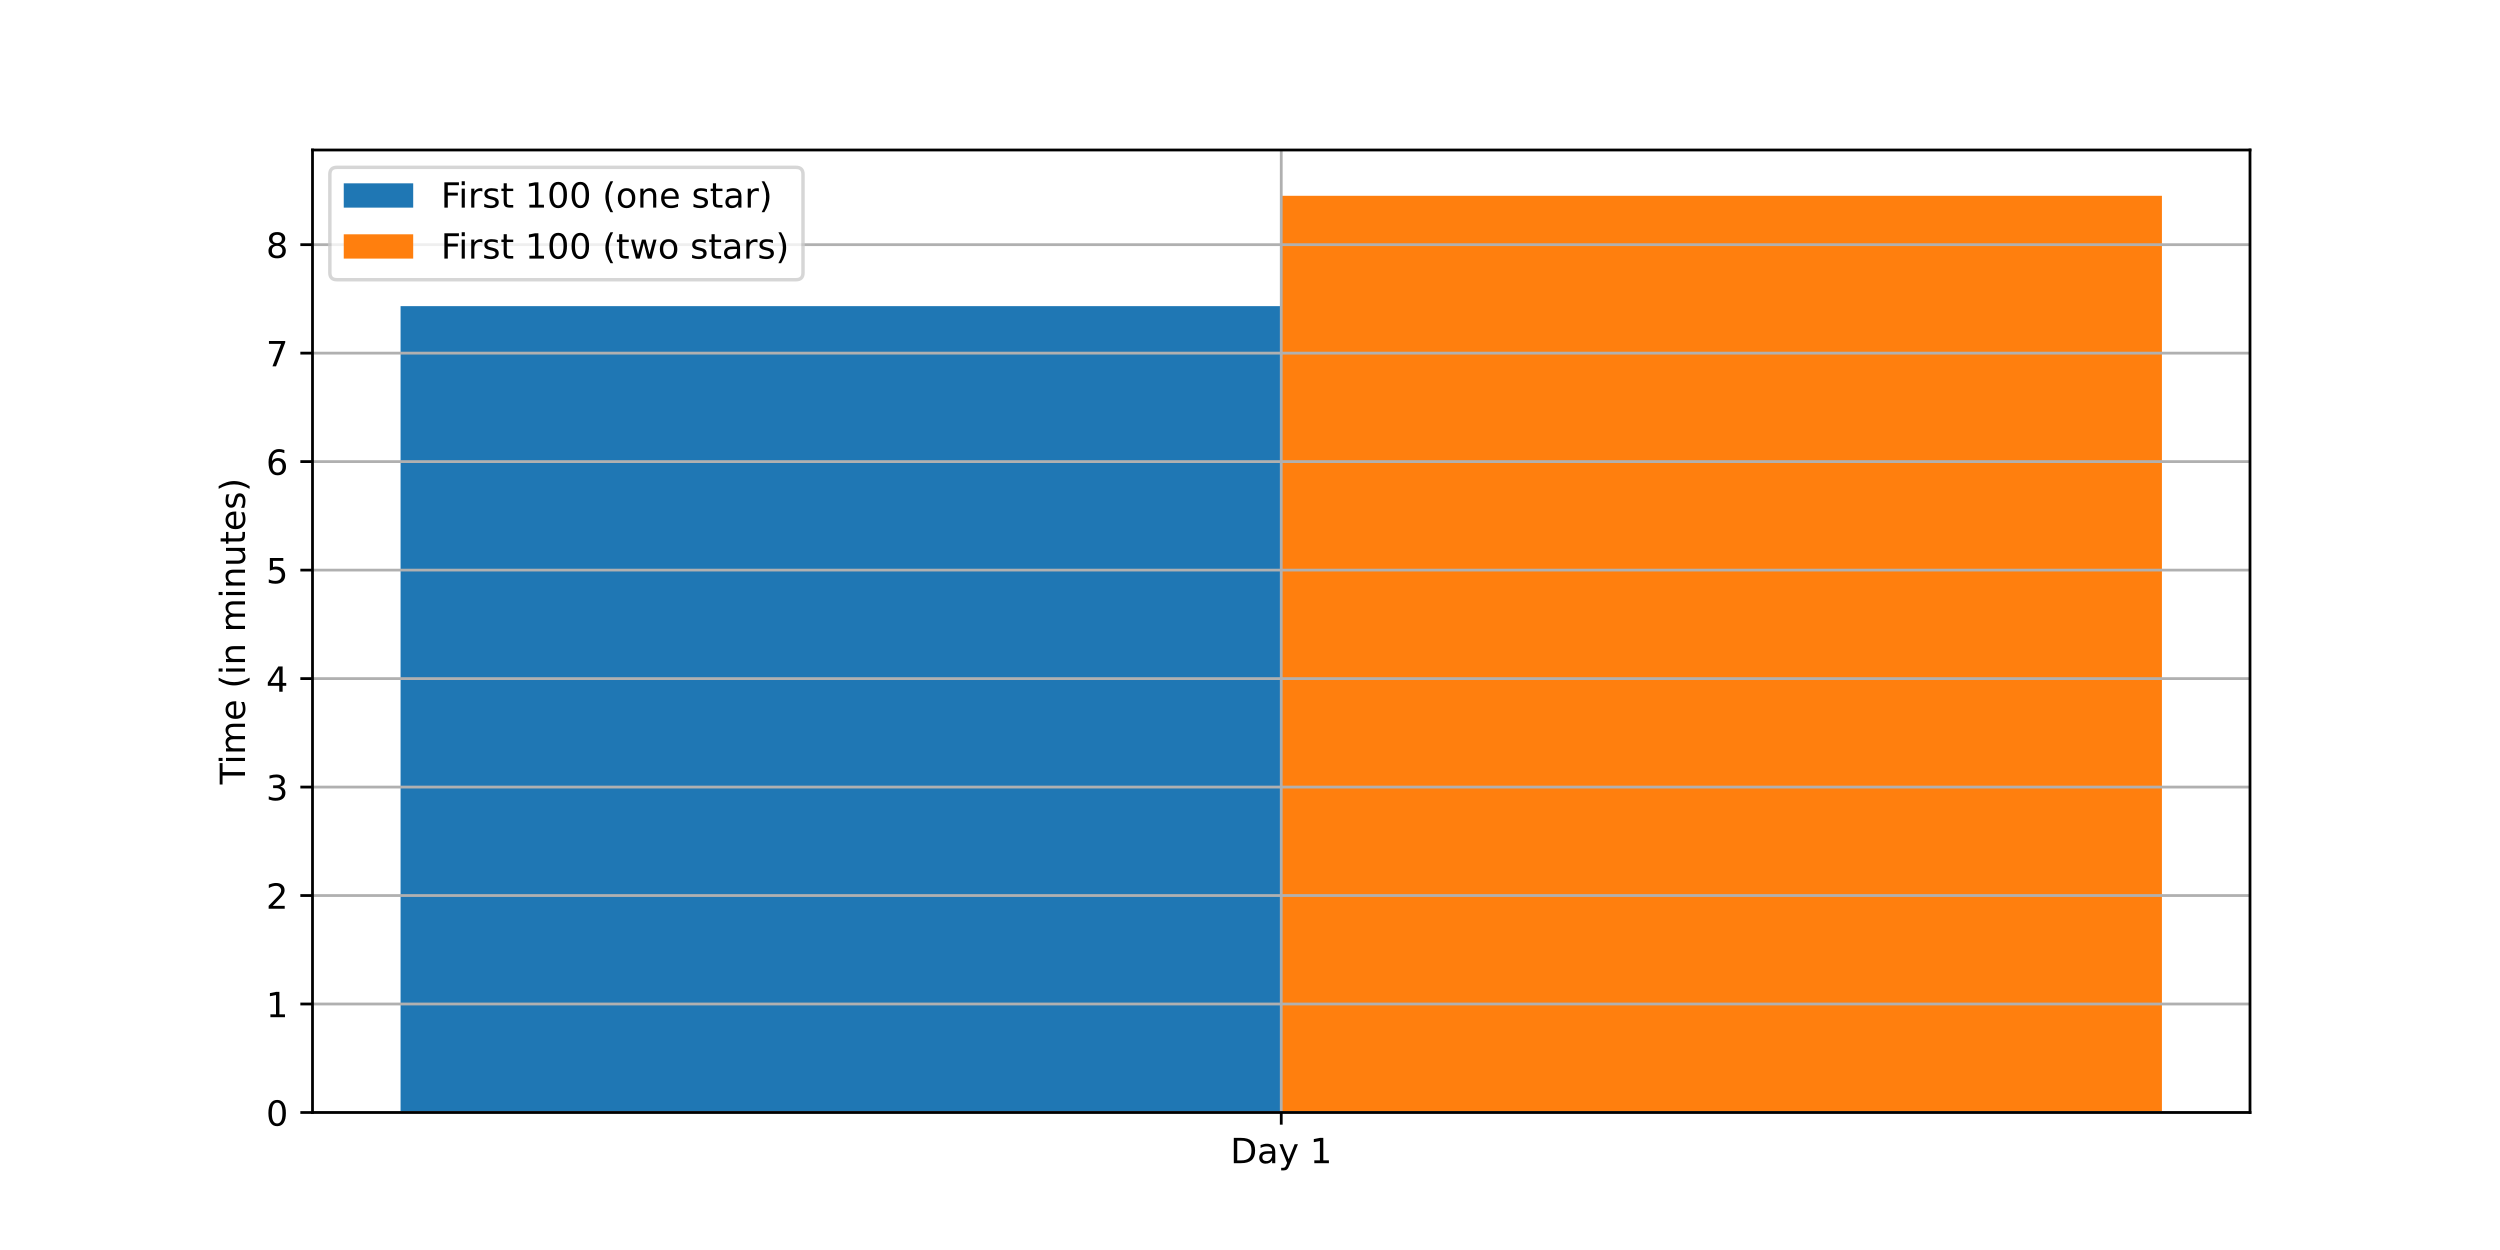
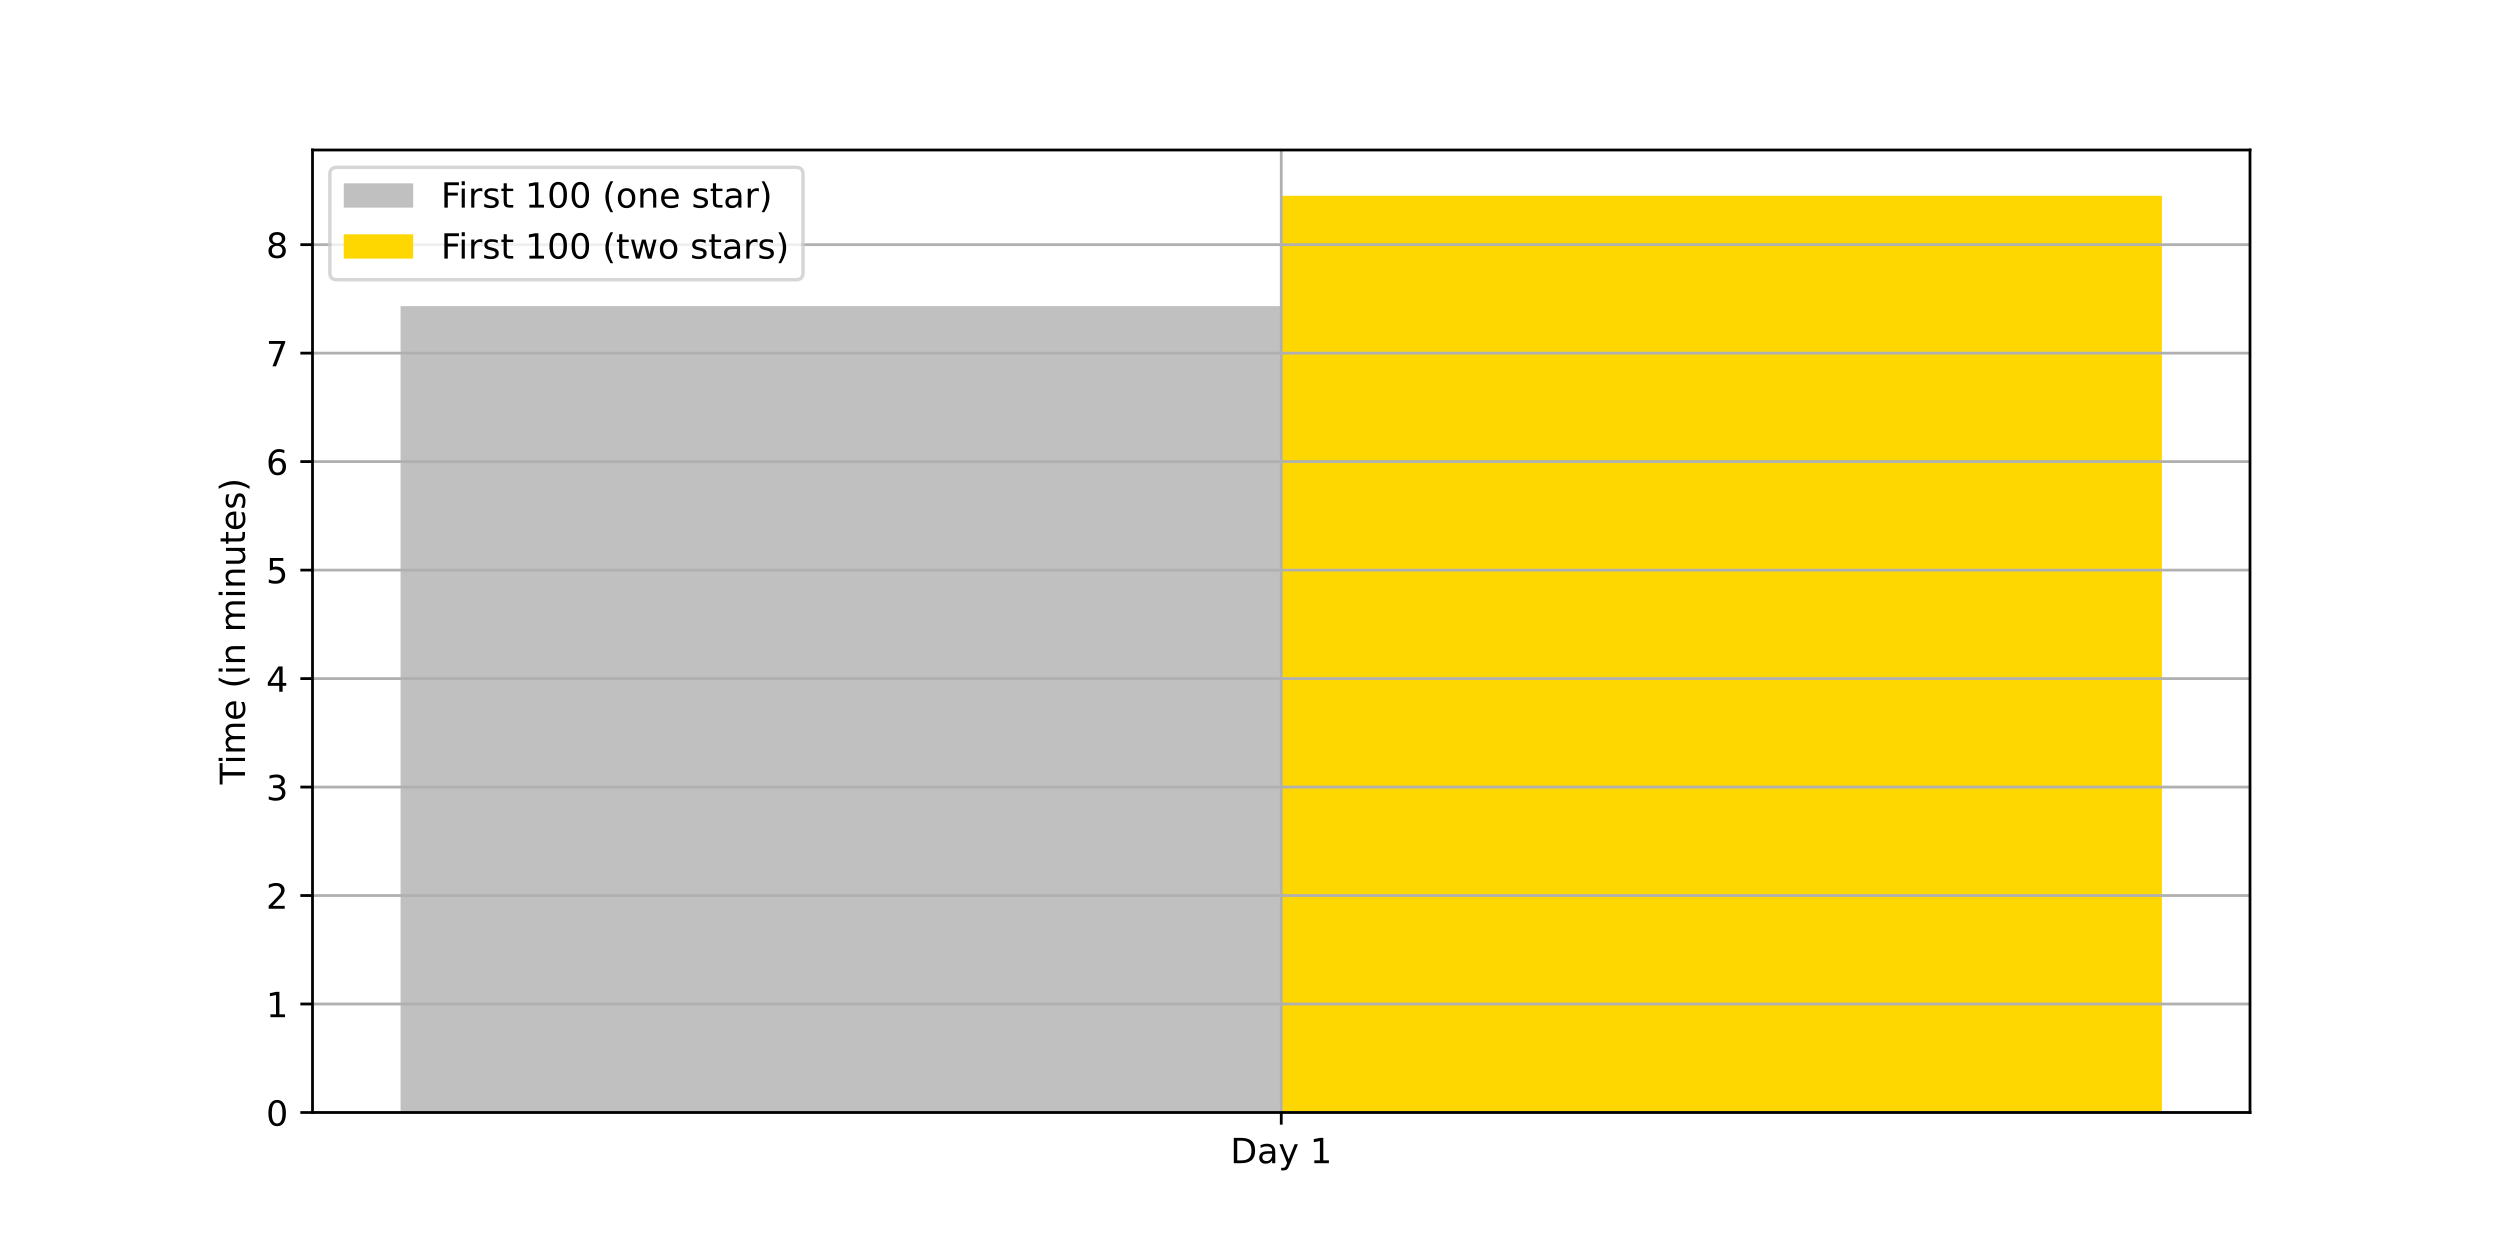
<svg xmlns="http://www.w3.org/2000/svg" xmlns:xlink="http://www.w3.org/1999/xlink" height="360pt" version="1.1" viewBox="0 0 720 360" width="720pt">
  <defs>
    <style type="text/css">*{stroke-linecap:butt;stroke-linejoin:round;}</style>
  </defs>
  <g id="figure_1">
    <g id="patch_1">
      <path d="M 0 360  L 720 360  L 720 0  L 0 0  z " style="fill:#ffffff;" />
    </g>
    <g id="axes_1">
      <g id="patch_2">
        <path d="M 90 320.4  L 648 320.4  L 648 43.2  L 90 43.2  z " style="fill:#ffffff;" />
      </g>
      <g id="patch_3">
-         <path clip-path="url(#p06e6b87dc0)" d="M 115.364 320.4  L 369 320.4  L 369 88.163  L 115.364 88.163  z " style="fill:#1f77b4;" />
+         <path clip-path="url(#pcc379d9b92)" d="M 115.364 320.4  L 369 320.4  L 369 88.163  L 115.364 88.163  z " style="fill:#c0c0c0;" />
      </g>
      <g id="patch_4">
-         <path clip-path="url(#p06e6b87dc0)" d="M 369 320.4  L 622.636 320.4  L 622.636 56.4  L 369 56.4  z " style="fill:#ff7f0e;" />
+         <path clip-path="url(#pcc379d9b92)" d="M 369 320.4  L 622.636 320.4  L 622.636 56.4  L 369 56.4  z " style="fill:#ffd700;" />
      </g>
      <g id="matplotlib.axis_1">
        <g id="xtick_1">
          <g id="line2d_1">
-             <path clip-path="url(#p06e6b87dc0)" d="M 369 320.4  L 369 43.2  " style="fill:none;stroke:#b0b0b0;stroke-linecap:square;stroke-width:0.8;" />
+             <path clip-path="url(#pcc379d9b92)" d="M 369 320.4  L 369 43.2  " style="fill:none;stroke:#b0b0b0;stroke-linecap:square;stroke-width:0.8;" />
          </g>
          <g id="line2d_2">
            <defs>
-               <path d="M 0 0  L 0 3.5  " id="m9510d23e56" style="stroke:#000000;stroke-width:0.8;" />
-             </defs>
-             <g>
-               <use style="stroke:#000000;stroke-width:0.8;" x="369" xlink:href="#m9510d23e56" y="320.4" />
+               <path d="M 0 0  L 0 3.5  " id="m965ede09d1" style="stroke:#000000;stroke-width:0.8;" />
+             </defs>
+             <g>
+               <use style="stroke:#000000;stroke-width:0.8;" x="369" xlink:href="#m965ede09d1" y="320.4" />
            </g>
          </g>
          <g id="text_1">
            <g transform="translate(354.3562 334.9984)scale(0.1 -0.1)">
              <defs>
                <path d="M 19.672 64.797  L 19.672 8.109  L 31.594 8.109  Q 46.688 8.109 53.688 14.938  Q 60.688 21.781 60.688 36.531  Q 60.688 51.172 53.688 57.984  Q 46.688 64.797 31.594 64.797  z M 9.812 72.906  L 30.078 72.906  Q 51.266 72.906 61.172 64.094  Q 71.094 55.281 71.094 36.531  Q 71.094 17.672 61.125 8.828  Q 51.172 0 30.078 0  L 9.812 0  z " id="DejaVuSans-68" />
                <path d="M 34.281 27.484  Q 23.391 27.484 19.188 25  Q 14.984 22.516 14.984 16.5  Q 14.984 11.719 18.141 8.906  Q 21.297 6.109 26.703 6.109  Q 34.188 6.109 38.703 11.406  Q 43.219 16.703 43.219 25.484  L 43.219 27.484  z M 52.203 31.203  L 52.203 0  L 43.219 0  L 43.219 8.297  Q 40.141 3.328 35.547 0.953  Q 30.953 -1.422 24.312 -1.422  Q 15.922 -1.422 10.953 3.297  Q 6 8.016 6 15.922  Q 6 25.141 12.172 29.828  Q 18.359 34.516 30.609 34.516  L 43.219 34.516  L 43.219 35.406  Q 43.219 41.609 39.141 45  Q 35.062 48.391 27.688 48.391  Q 23 48.391 18.547 47.266  Q 14.109 46.141 10.016 43.891  L 10.016 52.203  Q 14.938 54.109 19.578 55.047  Q 24.219 56 28.609 56  Q 40.484 56 46.344 49.844  Q 52.203 43.703 52.203 31.203  z " id="DejaVuSans-97" />
                <path d="M 32.172 -5.078  Q 28.375 -14.844 24.75 -17.812  Q 21.141 -20.797 15.094 -20.797  L 7.906 -20.797  L 7.906 -13.281  L 13.188 -13.281  Q 16.891 -13.281 18.938 -11.516  Q 21 -9.766 23.484 -3.219  L 25.094 0.875  L 2.984 54.688  L 12.5 54.688  L 29.594 11.922  L 46.688 54.688  L 56.203 54.688  z " id="DejaVuSans-121" />
                <path id="DejaVuSans-32" />
                <path d="M 12.406 8.297  L 28.516 8.297  L 28.516 63.922  L 10.984 60.406  L 10.984 69.391  L 28.422 72.906  L 38.281 72.906  L 38.281 8.297  L 54.391 8.297  L 54.391 0  L 12.406 0  z " id="DejaVuSans-49" />
              </defs>
              <use xlink:href="#DejaVuSans-68" />
              <use x="77.002" xlink:href="#DejaVuSans-97" />
              <use x="138.281" xlink:href="#DejaVuSans-121" />
              <use x="197.461" xlink:href="#DejaVuSans-32" />
              <use x="229.248" xlink:href="#DejaVuSans-49" />
            </g>
          </g>
        </g>
      </g>
      <g id="matplotlib.axis_2">
        <g id="ytick_1">
          <g id="line2d_3">
-             <path clip-path="url(#p06e6b87dc0)" d="M 90 320.4  L 648 320.4  " style="fill:none;stroke:#b0b0b0;stroke-linecap:square;stroke-width:0.8;" />
+             <path clip-path="url(#pcc379d9b92)" d="M 90 320.4  L 648 320.4  " style="fill:none;stroke:#b0b0b0;stroke-linecap:square;stroke-width:0.8;" />
          </g>
          <g id="line2d_4">
            <defs>
-               <path d="M 0 0  L -3.5 0  " id="m131ffc91fc" style="stroke:#000000;stroke-width:0.8;" />
-             </defs>
-             <g>
-               <use style="stroke:#000000;stroke-width:0.8;" x="90" xlink:href="#m131ffc91fc" y="320.4" />
+               <path d="M 0 0  L -3.5 0  " id="m4ff27b7f65" style="stroke:#000000;stroke-width:0.8;" />
+             </defs>
+             <g>
+               <use style="stroke:#000000;stroke-width:0.8;" x="90" xlink:href="#m4ff27b7f65" y="320.4" />
            </g>
          </g>
          <g id="text_2">
            <g transform="translate(76.6375 324.1992)scale(0.1 -0.1)">
              <defs>
                <path d="M 31.781 66.406  Q 24.172 66.406 20.328 58.906  Q 16.5 51.422 16.5 36.375  Q 16.5 21.391 20.328 13.891  Q 24.172 6.391 31.781 6.391  Q 39.453 6.391 43.281 13.891  Q 47.125 21.391 47.125 36.375  Q 47.125 51.422 43.281 58.906  Q 39.453 66.406 31.781 66.406  z M 31.781 74.219  Q 44.047 74.219 50.516 64.516  Q 56.984 54.828 56.984 36.375  Q 56.984 17.969 50.516 8.266  Q 44.047 -1.422 31.781 -1.422  Q 19.531 -1.422 13.062 8.266  Q 6.594 17.969 6.594 36.375  Q 6.594 54.828 13.062 64.516  Q 19.531 74.219 31.781 74.219  z " id="DejaVuSans-48" />
              </defs>
              <use xlink:href="#DejaVuSans-48" />
            </g>
          </g>
        </g>
        <g id="ytick_2">
          <g id="line2d_5">
-             <path clip-path="url(#p06e6b87dc0)" d="M 90 289.157  L 648 289.157  " style="fill:none;stroke:#b0b0b0;stroke-linecap:square;stroke-width:0.8;" />
+             <path clip-path="url(#pcc379d9b92)" d="M 90 289.157  L 648 289.157  " style="fill:none;stroke:#b0b0b0;stroke-linecap:square;stroke-width:0.8;" />
          </g>
          <g id="line2d_6">
            <g>
-               <use style="stroke:#000000;stroke-width:0.8;" x="90" xlink:href="#m131ffc91fc" y="289.157" />
+               <use style="stroke:#000000;stroke-width:0.8;" x="90" xlink:href="#m4ff27b7f65" y="289.157" />
            </g>
          </g>
          <g id="text_3">
            <g transform="translate(76.6375 292.9566)scale(0.1 -0.1)">
              <use xlink:href="#DejaVuSans-49" />
            </g>
          </g>
        </g>
        <g id="ytick_3">
          <g id="line2d_7">
-             <path clip-path="url(#p06e6b87dc0)" d="M 90 257.915  L 648 257.915  " style="fill:none;stroke:#b0b0b0;stroke-linecap:square;stroke-width:0.8;" />
+             <path clip-path="url(#pcc379d9b92)" d="M 90 257.915  L 648 257.915  " style="fill:none;stroke:#b0b0b0;stroke-linecap:square;stroke-width:0.8;" />
          </g>
          <g id="line2d_8">
            <g>
-               <use style="stroke:#000000;stroke-width:0.8;" x="90" xlink:href="#m131ffc91fc" y="257.915" />
+               <use style="stroke:#000000;stroke-width:0.8;" x="90" xlink:href="#m4ff27b7f65" y="257.915" />
            </g>
          </g>
          <g id="text_4">
            <g transform="translate(76.6375 261.714)scale(0.1 -0.1)">
              <defs>
                <path d="M 19.188 8.297  L 53.609 8.297  L 53.609 0  L 7.328 0  L 7.328 8.297  Q 12.938 14.109 22.625 23.891  Q 32.328 33.688 34.812 36.531  Q 39.547 41.844 41.422 45.531  Q 43.312 49.219 43.312 52.781  Q 43.312 58.594 39.234 62.25  Q 35.156 65.922 28.609 65.922  Q 23.969 65.922 18.812 64.312  Q 13.672 62.703 7.812 59.422  L 7.812 69.391  Q 13.766 71.781 18.938 73  Q 24.125 74.219 28.422 74.219  Q 39.75 74.219 46.484 68.547  Q 53.219 62.891 53.219 53.422  Q 53.219 48.922 51.531 44.891  Q 49.859 40.875 45.406 35.406  Q 44.188 33.984 37.641 27.219  Q 31.109 20.453 19.188 8.297  z " id="DejaVuSans-50" />
              </defs>
              <use xlink:href="#DejaVuSans-50" />
            </g>
          </g>
        </g>
        <g id="ytick_4">
          <g id="line2d_9">
-             <path clip-path="url(#p06e6b87dc0)" d="M 90 226.672  L 648 226.672  " style="fill:none;stroke:#b0b0b0;stroke-linecap:square;stroke-width:0.8;" />
+             <path clip-path="url(#pcc379d9b92)" d="M 90 226.672  L 648 226.672  " style="fill:none;stroke:#b0b0b0;stroke-linecap:square;stroke-width:0.8;" />
          </g>
          <g id="line2d_10">
            <g>
-               <use style="stroke:#000000;stroke-width:0.8;" x="90" xlink:href="#m131ffc91fc" y="226.672" />
+               <use style="stroke:#000000;stroke-width:0.8;" x="90" xlink:href="#m4ff27b7f65" y="226.672" />
            </g>
          </g>
          <g id="text_5">
            <g transform="translate(76.6375 230.4714)scale(0.1 -0.1)">
              <defs>
                <path d="M 40.578 39.312  Q 47.656 37.797 51.625 33  Q 55.609 28.219 55.609 21.188  Q 55.609 10.406 48.188 4.484  Q 40.766 -1.422 27.094 -1.422  Q 22.516 -1.422 17.656 -0.516  Q 12.797 0.391 7.625 2.203  L 7.625 11.719  Q 11.719 9.328 16.594 8.109  Q 21.484 6.891 26.812 6.891  Q 36.078 6.891 40.938 10.547  Q 45.797 14.203 45.797 21.188  Q 45.797 27.641 41.281 31.266  Q 36.766 34.906 28.719 34.906  L 20.219 34.906  L 20.219 43.016  L 29.109 43.016  Q 36.375 43.016 40.234 45.922  Q 44.094 48.828 44.094 54.297  Q 44.094 59.906 40.109 62.906  Q 36.141 65.922 28.719 65.922  Q 24.656 65.922 20.016 65.031  Q 15.375 64.156 9.812 62.312  L 9.812 71.094  Q 15.438 72.656 20.344 73.438  Q 25.25 74.219 29.594 74.219  Q 40.828 74.219 47.359 69.109  Q 53.906 64.016 53.906 55.328  Q 53.906 49.266 50.438 45.094  Q 46.969 40.922 40.578 39.312  z " id="DejaVuSans-51" />
              </defs>
              <use xlink:href="#DejaVuSans-51" />
            </g>
          </g>
        </g>
        <g id="ytick_5">
          <g id="line2d_11">
-             <path clip-path="url(#p06e6b87dc0)" d="M 90 195.43  L 648 195.43  " style="fill:none;stroke:#b0b0b0;stroke-linecap:square;stroke-width:0.8;" />
+             <path clip-path="url(#pcc379d9b92)" d="M 90 195.43  L 648 195.43  " style="fill:none;stroke:#b0b0b0;stroke-linecap:square;stroke-width:0.8;" />
          </g>
          <g id="line2d_12">
            <g>
-               <use style="stroke:#000000;stroke-width:0.8;" x="90" xlink:href="#m131ffc91fc" y="195.43" />
+               <use style="stroke:#000000;stroke-width:0.8;" x="90" xlink:href="#m4ff27b7f65" y="195.43" />
            </g>
          </g>
          <g id="text_6">
            <g transform="translate(76.6375 199.2288)scale(0.1 -0.1)">
              <defs>
                <path d="M 37.797 64.312  L 12.891 25.391  L 37.797 25.391  z M 35.203 72.906  L 47.609 72.906  L 47.609 25.391  L 58.016 25.391  L 58.016 17.188  L 47.609 17.188  L 47.609 0  L 37.797 0  L 37.797 17.188  L 4.891 17.188  L 4.891 26.703  z " id="DejaVuSans-52" />
              </defs>
              <use xlink:href="#DejaVuSans-52" />
            </g>
          </g>
        </g>
        <g id="ytick_6">
          <g id="line2d_13">
-             <path clip-path="url(#p06e6b87dc0)" d="M 90 164.187  L 648 164.187  " style="fill:none;stroke:#b0b0b0;stroke-linecap:square;stroke-width:0.8;" />
+             <path clip-path="url(#pcc379d9b92)" d="M 90 164.187  L 648 164.187  " style="fill:none;stroke:#b0b0b0;stroke-linecap:square;stroke-width:0.8;" />
          </g>
          <g id="line2d_14">
            <g>
-               <use style="stroke:#000000;stroke-width:0.8;" x="90" xlink:href="#m131ffc91fc" y="164.187" />
+               <use style="stroke:#000000;stroke-width:0.8;" x="90" xlink:href="#m4ff27b7f65" y="164.187" />
            </g>
          </g>
          <g id="text_7">
            <g transform="translate(76.6375 167.9862)scale(0.1 -0.1)">
              <defs>
                <path d="M 10.797 72.906  L 49.516 72.906  L 49.516 64.594  L 19.828 64.594  L 19.828 46.734  Q 21.969 47.469 24.109 47.828  Q 26.266 48.188 28.422 48.188  Q 40.625 48.188 47.75 41.5  Q 54.891 34.812 54.891 23.391  Q 54.891 11.625 47.562 5.094  Q 40.234 -1.422 26.906 -1.422  Q 22.312 -1.422 17.547 -0.641  Q 12.797 0.141 7.719 1.703  L 7.719 11.625  Q 12.109 9.234 16.797 8.062  Q 21.484 6.891 26.703 6.891  Q 35.156 6.891 40.078 11.328  Q 45.016 15.766 45.016 23.391  Q 45.016 31 40.078 35.438  Q 35.156 39.891 26.703 39.891  Q 22.75 39.891 18.812 39.016  Q 14.891 38.141 10.797 36.281  z " id="DejaVuSans-53" />
              </defs>
              <use xlink:href="#DejaVuSans-53" />
            </g>
          </g>
        </g>
        <g id="ytick_7">
          <g id="line2d_15">
-             <path clip-path="url(#p06e6b87dc0)" d="M 90 132.944  L 648 132.944  " style="fill:none;stroke:#b0b0b0;stroke-linecap:square;stroke-width:0.8;" />
+             <path clip-path="url(#pcc379d9b92)" d="M 90 132.944  L 648 132.944  " style="fill:none;stroke:#b0b0b0;stroke-linecap:square;stroke-width:0.8;" />
          </g>
          <g id="line2d_16">
            <g>
-               <use style="stroke:#000000;stroke-width:0.8;" x="90" xlink:href="#m131ffc91fc" y="132.944" />
+               <use style="stroke:#000000;stroke-width:0.8;" x="90" xlink:href="#m4ff27b7f65" y="132.944" />
            </g>
          </g>
          <g id="text_8">
            <g transform="translate(76.6375 136.7436)scale(0.1 -0.1)">
              <defs>
                <path d="M 33.016 40.375  Q 26.375 40.375 22.484 35.828  Q 18.609 31.297 18.609 23.391  Q 18.609 15.531 22.484 10.953  Q 26.375 6.391 33.016 6.391  Q 39.656 6.391 43.531 10.953  Q 47.406 15.531 47.406 23.391  Q 47.406 31.297 43.531 35.828  Q 39.656 40.375 33.016 40.375  z M 52.594 71.297  L 52.594 62.312  Q 48.875 64.062 45.094 64.984  Q 41.312 65.922 37.594 65.922  Q 27.828 65.922 22.672 59.328  Q 17.531 52.734 16.797 39.406  Q 19.672 43.656 24.016 45.922  Q 28.375 48.188 33.594 48.188  Q 44.578 48.188 50.953 41.516  Q 57.328 34.859 57.328 23.391  Q 57.328 12.156 50.688 5.359  Q 44.047 -1.422 33.016 -1.422  Q 20.359 -1.422 13.672 8.266  Q 6.984 17.969 6.984 36.375  Q 6.984 53.656 15.188 63.938  Q 23.391 74.219 37.203 74.219  Q 40.922 74.219 44.703 73.484  Q 48.484 72.75 52.594 71.297  z " id="DejaVuSans-54" />
              </defs>
              <use xlink:href="#DejaVuSans-54" />
            </g>
          </g>
        </g>
        <g id="ytick_8">
          <g id="line2d_17">
-             <path clip-path="url(#p06e6b87dc0)" d="M 90 101.702  L 648 101.702  " style="fill:none;stroke:#b0b0b0;stroke-linecap:square;stroke-width:0.8;" />
+             <path clip-path="url(#pcc379d9b92)" d="M 90 101.702  L 648 101.702  " style="fill:none;stroke:#b0b0b0;stroke-linecap:square;stroke-width:0.8;" />
          </g>
          <g id="line2d_18">
            <g>
-               <use style="stroke:#000000;stroke-width:0.8;" x="90" xlink:href="#m131ffc91fc" y="101.702" />
+               <use style="stroke:#000000;stroke-width:0.8;" x="90" xlink:href="#m4ff27b7f65" y="101.702" />
            </g>
          </g>
          <g id="text_9">
            <g transform="translate(76.6375 105.501)scale(0.1 -0.1)">
              <defs>
                <path d="M 8.203 72.906  L 55.078 72.906  L 55.078 68.703  L 28.609 0  L 18.312 0  L 43.219 64.594  L 8.203 64.594  z " id="DejaVuSans-55" />
              </defs>
              <use xlink:href="#DejaVuSans-55" />
            </g>
          </g>
        </g>
        <g id="ytick_9">
          <g id="line2d_19">
-             <path clip-path="url(#p06e6b87dc0)" d="M 90 70.459  L 648 70.459  " style="fill:none;stroke:#b0b0b0;stroke-linecap:square;stroke-width:0.8;" />
+             <path clip-path="url(#pcc379d9b92)" d="M 90 70.459  L 648 70.459  " style="fill:none;stroke:#b0b0b0;stroke-linecap:square;stroke-width:0.8;" />
          </g>
          <g id="line2d_20">
            <g>
-               <use style="stroke:#000000;stroke-width:0.8;" x="90" xlink:href="#m131ffc91fc" y="70.459" />
+               <use style="stroke:#000000;stroke-width:0.8;" x="90" xlink:href="#m4ff27b7f65" y="70.459" />
            </g>
          </g>
          <g id="text_10">
            <g transform="translate(76.6375 74.25839)scale(0.1 -0.1)">
              <defs>
                <path d="M 31.781 34.625  Q 24.75 34.625 20.719 30.859  Q 16.703 27.094 16.703 20.516  Q 16.703 13.922 20.719 10.156  Q 24.75 6.391 31.781 6.391  Q 38.812 6.391 42.859 10.172  Q 46.922 13.969 46.922 20.516  Q 46.922 27.094 42.891 30.859  Q 38.875 34.625 31.781 34.625  z M 21.922 38.812  Q 15.578 40.375 12.031 44.719  Q 8.5 49.078 8.5 55.328  Q 8.5 64.062 14.719 69.141  Q 20.953 74.219 31.781 74.219  Q 42.672 74.219 48.875 69.141  Q 55.078 64.062 55.078 55.328  Q 55.078 49.078 51.531 44.719  Q 48 40.375 41.703 38.812  Q 48.828 37.156 52.797 32.312  Q 56.781 27.484 56.781 20.516  Q 56.781 9.906 50.312 4.234  Q 43.844 -1.422 31.781 -1.422  Q 19.734 -1.422 13.25 4.234  Q 6.781 9.906 6.781 20.516  Q 6.781 27.484 10.781 32.312  Q 14.797 37.156 21.922 38.812  z M 18.312 54.391  Q 18.312 48.734 21.844 45.562  Q 25.391 42.391 31.781 42.391  Q 38.141 42.391 41.719 45.562  Q 45.312 48.734 45.312 54.391  Q 45.312 60.062 41.719 63.234  Q 38.141 66.406 31.781 66.406  Q 25.391 66.406 21.844 63.234  Q 18.312 60.062 18.312 54.391  z " id="DejaVuSans-56" />
              </defs>
              <use xlink:href="#DejaVuSans-56" />
            </g>
          </g>
        </g>
        <g id="text_11">
          <g transform="translate(70.55781 225.9094)rotate(-90)scale(0.1 -0.1)">
            <defs>
              <path d="M -0.297 72.906  L 61.375 72.906  L 61.375 64.594  L 35.5 64.594  L 35.5 0  L 25.594 0  L 25.594 64.594  L -0.297 64.594  z " id="DejaVuSans-84" />
              <path d="M 9.422 54.688  L 18.406 54.688  L 18.406 0  L 9.422 0  z M 9.422 75.984  L 18.406 75.984  L 18.406 64.594  L 9.422 64.594  z " id="DejaVuSans-105" />
              <path d="M 52 44.188  Q 55.375 50.25 60.062 53.125  Q 64.75 56 71.094 56  Q 79.641 56 84.281 50.016  Q 88.922 44.047 88.922 33.016  L 88.922 0  L 79.891 0  L 79.891 32.719  Q 79.891 40.578 77.094 44.375  Q 74.312 48.188 68.609 48.188  Q 61.625 48.188 57.562 43.547  Q 53.516 38.922 53.516 30.906  L 53.516 0  L 44.484 0  L 44.484 32.719  Q 44.484 40.625 41.703 44.406  Q 38.922 48.188 33.109 48.188  Q 26.219 48.188 22.156 43.531  Q 18.109 38.875 18.109 30.906  L 18.109 0  L 9.078 0  L 9.078 54.688  L 18.109 54.688  L 18.109 46.188  Q 21.188 51.219 25.484 53.609  Q 29.781 56 35.688 56  Q 41.656 56 45.828 52.969  Q 50 49.953 52 44.188  z " id="DejaVuSans-109" />
              <path d="M 56.203 29.594  L 56.203 25.203  L 14.891 25.203  Q 15.484 15.922 20.484 11.062  Q 25.484 6.203 34.422 6.203  Q 39.594 6.203 44.453 7.469  Q 49.312 8.734 54.109 11.281  L 54.109 2.781  Q 49.266 0.734 44.188 -0.344  Q 39.109 -1.422 33.891 -1.422  Q 20.797 -1.422 13.156 6.188  Q 5.516 13.812 5.516 26.812  Q 5.516 40.234 12.766 48.109  Q 20.016 56 32.328 56  Q 43.359 56 49.781 48.891  Q 56.203 41.797 56.203 29.594  z M 47.219 32.234  Q 47.125 39.594 43.094 43.984  Q 39.062 48.391 32.422 48.391  Q 24.906 48.391 20.391 44.141  Q 15.875 39.891 15.188 32.172  z " id="DejaVuSans-101" />
              <path d="M 31 75.875  Q 24.469 64.656 21.281 53.656  Q 18.109 42.672 18.109 31.391  Q 18.109 20.125 21.312 9.062  Q 24.516 -2 31 -13.188  L 23.188 -13.188  Q 15.875 -1.703 12.234 9.375  Q 8.594 20.453 8.594 31.391  Q 8.594 42.281 12.203 53.312  Q 15.828 64.359 23.188 75.875  z " id="DejaVuSans-40" />
              <path d="M 54.891 33.016  L 54.891 0  L 45.906 0  L 45.906 32.719  Q 45.906 40.484 42.875 44.328  Q 39.844 48.188 33.797 48.188  Q 26.516 48.188 22.312 43.547  Q 18.109 38.922 18.109 30.906  L 18.109 0  L 9.078 0  L 9.078 54.688  L 18.109 54.688  L 18.109 46.188  Q 21.344 51.125 25.703 53.562  Q 30.078 56 35.797 56  Q 45.219 56 50.047 50.172  Q 54.891 44.344 54.891 33.016  z " id="DejaVuSans-110" />
              <path d="M 8.5 21.578  L 8.5 54.688  L 17.484 54.688  L 17.484 21.922  Q 17.484 14.156 20.5 10.266  Q 23.531 6.391 29.594 6.391  Q 36.859 6.391 41.078 11.031  Q 45.312 15.672 45.312 23.688  L 45.312 54.688  L 54.297 54.688  L 54.297 0  L 45.312 0  L 45.312 8.406  Q 42.047 3.422 37.719 1  Q 33.406 -1.422 27.688 -1.422  Q 18.266 -1.422 13.375 4.438  Q 8.5 10.297 8.5 21.578  z M 31.109 56  z " id="DejaVuSans-117" />
              <path d="M 18.312 70.219  L 18.312 54.688  L 36.812 54.688  L 36.812 47.703  L 18.312 47.703  L 18.312 18.016  Q 18.312 11.328 20.141 9.422  Q 21.969 7.516 27.594 7.516  L 36.812 7.516  L 36.812 0  L 27.594 0  Q 17.188 0 13.234 3.875  Q 9.281 7.766 9.281 18.016  L 9.281 47.703  L 2.688 47.703  L 2.688 54.688  L 9.281 54.688  L 9.281 70.219  z " id="DejaVuSans-116" />
              <path d="M 44.281 53.078  L 44.281 44.578  Q 40.484 46.531 36.375 47.5  Q 32.281 48.484 27.875 48.484  Q 21.188 48.484 17.844 46.438  Q 14.5 44.391 14.5 40.281  Q 14.5 37.156 16.891 35.375  Q 19.281 33.594 26.516 31.984  L 29.594 31.297  Q 39.156 29.25 43.188 25.516  Q 47.219 21.781 47.219 15.094  Q 47.219 7.469 41.188 3.016  Q 35.156 -1.422 24.609 -1.422  Q 20.219 -1.422 15.453 -0.562  Q 10.688 0.297 5.422 2  L 5.422 11.281  Q 10.406 8.688 15.234 7.391  Q 20.062 6.109 24.812 6.109  Q 31.156 6.109 34.562 8.281  Q 37.984 10.453 37.984 14.406  Q 37.984 18.062 35.516 20.016  Q 33.062 21.969 24.703 23.781  L 21.578 24.516  Q 13.234 26.266 9.516 29.906  Q 5.812 33.547 5.812 39.891  Q 5.812 47.609 11.281 51.797  Q 16.75 56 26.812 56  Q 31.781 56 36.172 55.266  Q 40.578 54.547 44.281 53.078  z " id="DejaVuSans-115" />
              <path d="M 8.016 75.875  L 15.828 75.875  Q 23.141 64.359 26.781 53.312  Q 30.422 42.281 30.422 31.391  Q 30.422 20.453 26.781 9.375  Q 23.141 -1.703 15.828 -13.188  L 8.016 -13.188  Q 14.5 -2 17.703 9.062  Q 20.906 20.125 20.906 31.391  Q 20.906 42.672 17.703 53.656  Q 14.5 64.656 8.016 75.875  z " id="DejaVuSans-41" />
            </defs>
            <use xlink:href="#DejaVuSans-84" />
            <use x="57.959" xlink:href="#DejaVuSans-105" />
            <use x="85.742" xlink:href="#DejaVuSans-109" />
            <use x="183.154" xlink:href="#DejaVuSans-101" />
            <use x="244.678" xlink:href="#DejaVuSans-32" />
            <use x="276.465" xlink:href="#DejaVuSans-40" />
            <use x="315.479" xlink:href="#DejaVuSans-105" />
            <use x="343.262" xlink:href="#DejaVuSans-110" />
            <use x="406.641" xlink:href="#DejaVuSans-32" />
            <use x="438.428" xlink:href="#DejaVuSans-109" />
            <use x="535.84" xlink:href="#DejaVuSans-105" />
            <use x="563.623" xlink:href="#DejaVuSans-110" />
            <use x="627.002" xlink:href="#DejaVuSans-117" />
            <use x="690.381" xlink:href="#DejaVuSans-116" />
            <use x="729.59" xlink:href="#DejaVuSans-101" />
            <use x="791.113" xlink:href="#DejaVuSans-115" />
            <use x="843.213" xlink:href="#DejaVuSans-41" />
          </g>
        </g>
      </g>
      <g id="patch_5">
        <path d="M 90 320.4  L 90 43.2  " style="fill:none;stroke:#000000;stroke-linecap:square;stroke-linejoin:miter;stroke-width:0.8;" />
      </g>
      <g id="patch_6">
        <path d="M 648 320.4  L 648 43.2  " style="fill:none;stroke:#000000;stroke-linecap:square;stroke-linejoin:miter;stroke-width:0.8;" />
      </g>
      <g id="patch_7">
        <path d="M 90 320.4  L 648 320.4  " style="fill:none;stroke:#000000;stroke-linecap:square;stroke-linejoin:miter;stroke-width:0.8;" />
      </g>
      <g id="patch_8">
        <path d="M 90 43.2  L 648 43.2  " style="fill:none;stroke:#000000;stroke-linecap:square;stroke-linejoin:miter;stroke-width:0.8;" />
      </g>
      <g id="legend_1">
        <g id="patch_9">
          <path d="M 97 80.556  L 229.266 80.556  Q 231.266 80.556 231.266 78.556  L 231.266 50.2  Q 231.266 48.2 229.266 48.2  L 97 48.2  Q 95 48.2 95 50.2  L 95 78.556  Q 95 80.556 97 80.556  z " style="fill:#ffffff;opacity:0.8;stroke:#cccccc;stroke-linejoin:miter;" />
        </g>
        <g id="patch_10">
-           <path d="M 99 59.798  L 119 59.798  L 119 52.798  L 99 52.798  z " style="fill:#1f77b4;" />
+           <path d="M 99 59.798  L 119 59.798  L 119 52.798  L 99 52.798  z " style="fill:#c0c0c0;" />
        </g>
        <g id="text_12">
          <g transform="translate(127 59.79844)scale(0.1 -0.1)">
            <defs>
              <path d="M 9.812 72.906  L 51.703 72.906  L 51.703 64.594  L 19.672 64.594  L 19.672 43.109  L 48.578 43.109  L 48.578 34.812  L 19.672 34.812  L 19.672 0  L 9.812 0  z " id="DejaVuSans-70" />
              <path d="M 41.109 46.297  Q 39.594 47.172 37.812 47.578  Q 36.031 48 33.891 48  Q 26.266 48 22.188 43.047  Q 18.109 38.094 18.109 28.812  L 18.109 0  L 9.078 0  L 9.078 54.688  L 18.109 54.688  L 18.109 46.188  Q 20.953 51.172 25.484 53.578  Q 30.031 56 36.531 56  Q 37.453 56 38.578 55.875  Q 39.703 55.766 41.062 55.516  z " id="DejaVuSans-114" />
              <path d="M 30.609 48.391  Q 23.391 48.391 19.188 42.75  Q 14.984 37.109 14.984 27.297  Q 14.984 17.484 19.156 11.844  Q 23.344 6.203 30.609 6.203  Q 37.797 6.203 41.984 11.859  Q 46.188 17.531 46.188 27.297  Q 46.188 37.016 41.984 42.703  Q 37.797 48.391 30.609 48.391  z M 30.609 56  Q 42.328 56 49.016 48.375  Q 55.719 40.766 55.719 27.297  Q 55.719 13.875 49.016 6.219  Q 42.328 -1.422 30.609 -1.422  Q 18.844 -1.422 12.172 6.219  Q 5.516 13.875 5.516 27.297  Q 5.516 40.766 12.172 48.375  Q 18.844 56 30.609 56  z " id="DejaVuSans-111" />
            </defs>
            <use xlink:href="#DejaVuSans-70" />
            <use x="50.27" xlink:href="#DejaVuSans-105" />
            <use x="78.053" xlink:href="#DejaVuSans-114" />
            <use x="119.166" xlink:href="#DejaVuSans-115" />
            <use x="171.266" xlink:href="#DejaVuSans-116" />
            <use x="210.475" xlink:href="#DejaVuSans-32" />
            <use x="242.262" xlink:href="#DejaVuSans-49" />
            <use x="305.885" xlink:href="#DejaVuSans-48" />
            <use x="369.508" xlink:href="#DejaVuSans-48" />
            <use x="433.131" xlink:href="#DejaVuSans-32" />
            <use x="464.918" xlink:href="#DejaVuSans-40" />
            <use x="503.932" xlink:href="#DejaVuSans-111" />
            <use x="565.113" xlink:href="#DejaVuSans-110" />
            <use x="628.492" xlink:href="#DejaVuSans-101" />
            <use x="690.016" xlink:href="#DejaVuSans-32" />
            <use x="721.803" xlink:href="#DejaVuSans-115" />
            <use x="773.902" xlink:href="#DejaVuSans-116" />
            <use x="813.111" xlink:href="#DejaVuSans-97" />
            <use x="874.391" xlink:href="#DejaVuSans-114" />
            <use x="915.504" xlink:href="#DejaVuSans-41" />
          </g>
        </g>
        <g id="patch_11">
-           <path d="M 99 74.477  L 119 74.477  L 119 67.477  L 99 67.477  z " style="fill:#ff7f0e;" />
+           <path d="M 99 74.477  L 119 74.477  L 119 67.477  L 99 67.477  z " style="fill:#ffd700;" />
        </g>
        <g id="text_13">
          <g transform="translate(127 74.47656)scale(0.1 -0.1)">
            <defs>
              <path d="M 4.203 54.688  L 13.188 54.688  L 24.422 12.016  L 35.594 54.688  L 46.188 54.688  L 57.422 12.016  L 68.609 54.688  L 77.594 54.688  L 63.281 0  L 52.688 0  L 40.922 44.828  L 29.109 0  L 18.5 0  z " id="DejaVuSans-119" />
            </defs>
            <use xlink:href="#DejaVuSans-70" />
            <use x="50.27" xlink:href="#DejaVuSans-105" />
            <use x="78.053" xlink:href="#DejaVuSans-114" />
            <use x="119.166" xlink:href="#DejaVuSans-115" />
            <use x="171.266" xlink:href="#DejaVuSans-116" />
            <use x="210.475" xlink:href="#DejaVuSans-32" />
            <use x="242.262" xlink:href="#DejaVuSans-49" />
            <use x="305.885" xlink:href="#DejaVuSans-48" />
            <use x="369.508" xlink:href="#DejaVuSans-48" />
            <use x="433.131" xlink:href="#DejaVuSans-32" />
            <use x="464.918" xlink:href="#DejaVuSans-40" />
            <use x="503.932" xlink:href="#DejaVuSans-116" />
            <use x="543.141" xlink:href="#DejaVuSans-119" />
            <use x="624.928" xlink:href="#DejaVuSans-111" />
            <use x="686.109" xlink:href="#DejaVuSans-32" />
            <use x="717.896" xlink:href="#DejaVuSans-115" />
            <use x="769.996" xlink:href="#DejaVuSans-116" />
            <use x="809.205" xlink:href="#DejaVuSans-97" />
            <use x="870.484" xlink:href="#DejaVuSans-114" />
            <use x="911.598" xlink:href="#DejaVuSans-115" />
            <use x="963.697" xlink:href="#DejaVuSans-41" />
          </g>
        </g>
      </g>
    </g>
  </g>
  <defs>
-     <clipPath id="p06e6b87dc0">
+     <clipPath id="pcc379d9b92">
      <rect height="277.2" width="558" x="90" y="43.2" />
    </clipPath>
  </defs>
</svg>
